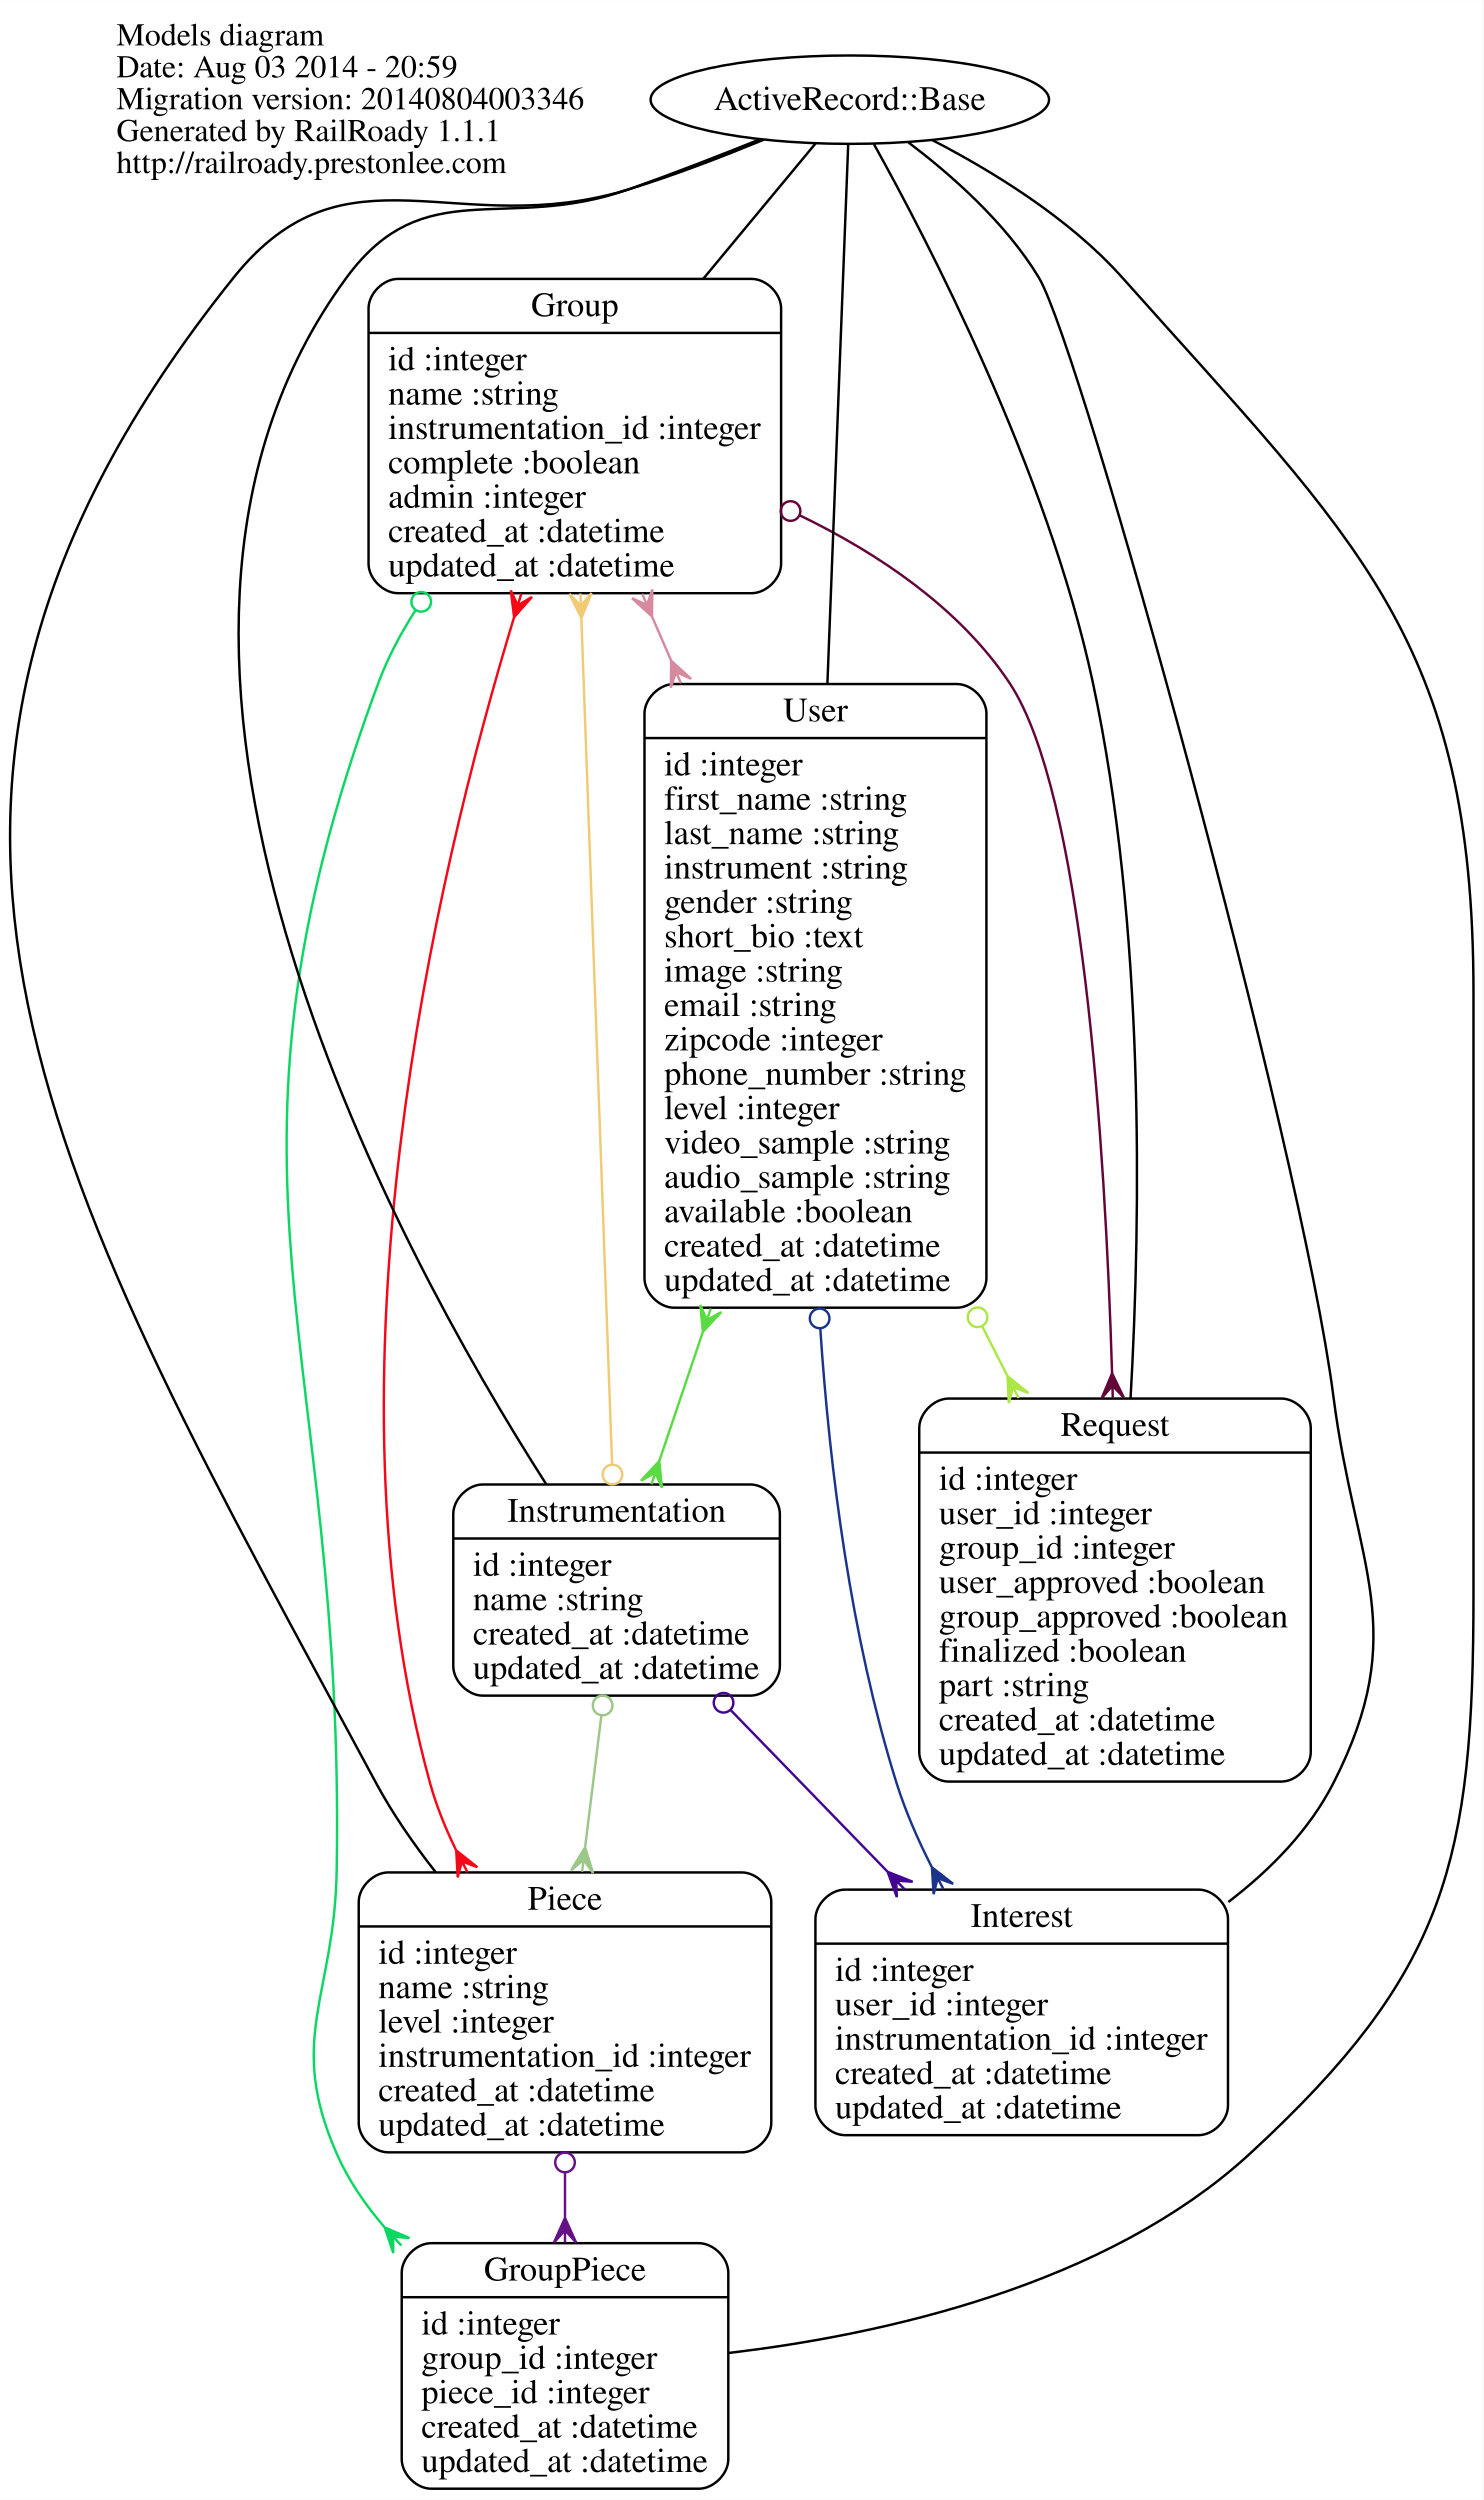
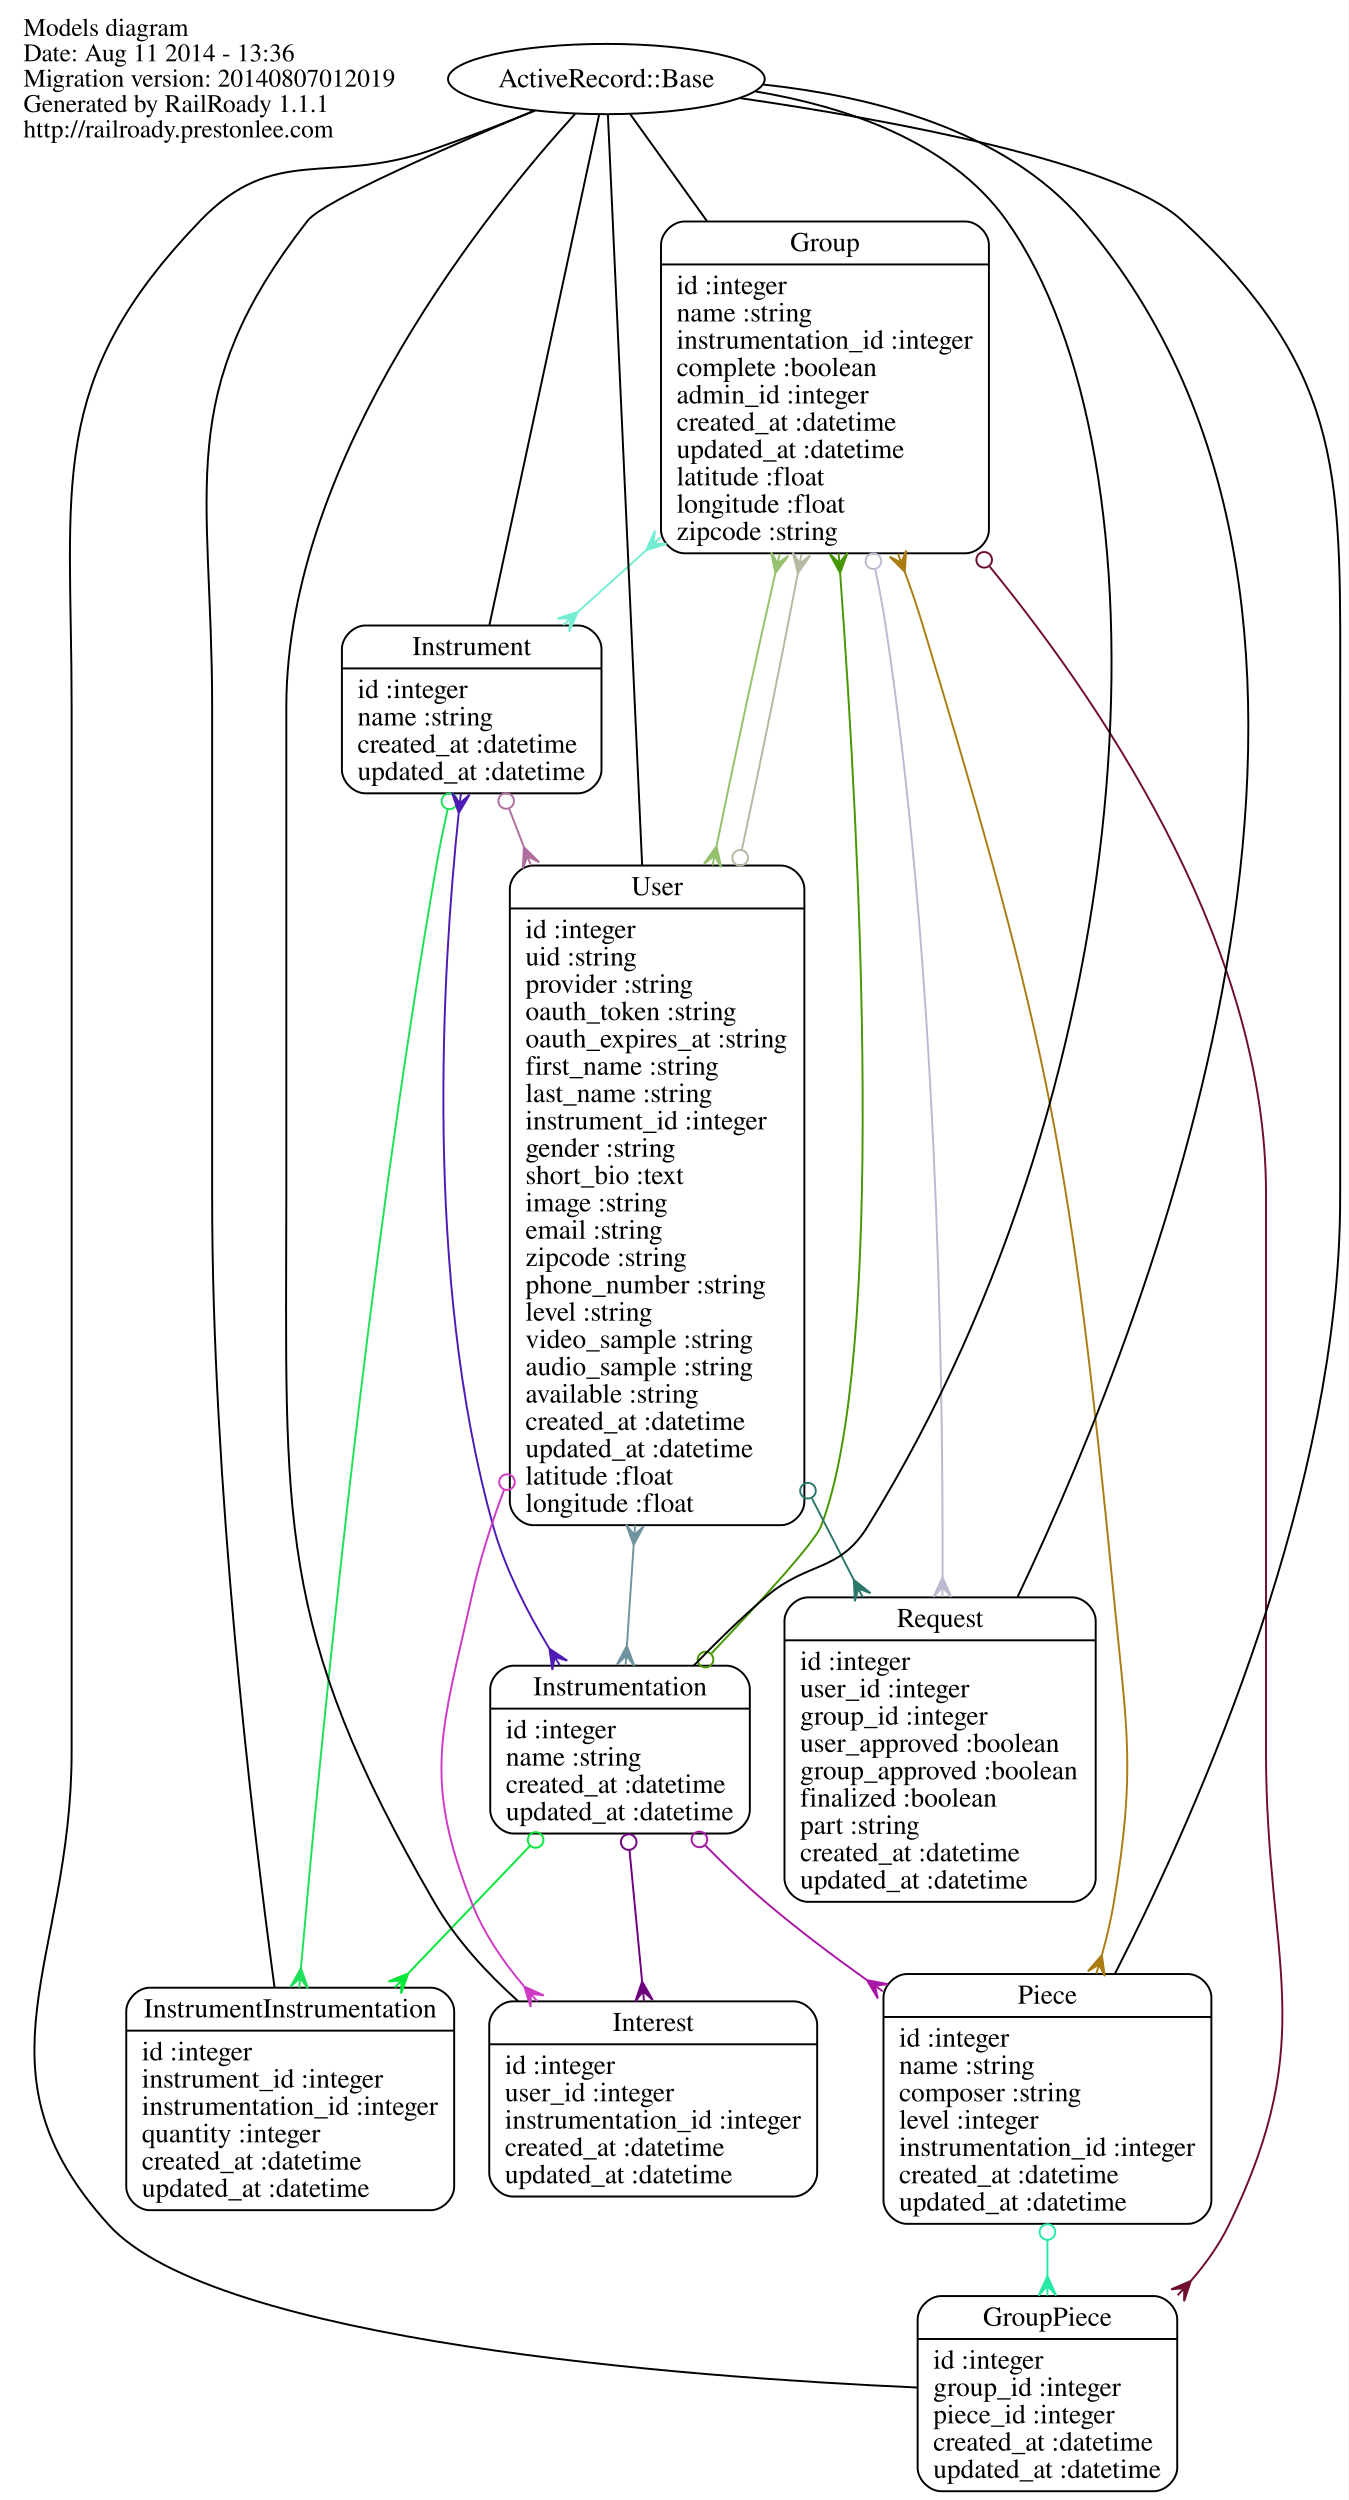
- <svg xmlns="http://www.w3.org/2000/svg" width="604pt" height="1018pt" viewBox="0.00 0.00 604.11 1018.00">
-   <g id="graph0" class="graph" transform="scale(1 1) rotate(0) translate(4 1014)">
-     <polygon fill="white" stroke="none" points="-4,4 -4,-1014 600.113,-1014 600.113,4 -4,4" />
+ <svg xmlns="http://www.w3.org/2000/svg" width="691pt" height="1281pt" viewBox="0.00 0.00 690.97 1281.00">
+   <g id="graph0" class="graph" transform="scale(1 1) rotate(0) translate(4 1277)">
+     <polygon fill="white" stroke="none" points="-4,4 -4,-1277 686.97,-1277 686.97,4 -4,4" />
    <g id="node1" class="node">
-       <text text-anchor="start" x="43.426" y="-995.6" font-family="Times,serif" font-size="13.00">Models diagram</text>
-       <text text-anchor="start" x="43.426" y="-982.6" font-family="Times,serif" font-size="13.00">Date: Aug 03 2014 - 20:59</text>
-       <text text-anchor="start" x="43.426" y="-969.6" font-family="Times,serif" font-size="13.00">Migration version: 20140804003346</text>
-       <text text-anchor="start" x="43.426" y="-956.6" font-family="Times,serif" font-size="13.00">Generated by RailRoady 1.1.1</text>
-       <text text-anchor="start" x="43.426" y="-943.6" font-family="Times,serif" font-size="13.00">http://railroady.prestonlee.com</text>
+       <text text-anchor="start" x="8" y="-1258.6" font-family="Times,serif" font-size="13.00">Models diagram</text>
+       <text text-anchor="start" x="8" y="-1245.6" font-family="Times,serif" font-size="13.00">Date: Aug 11 2014 - 13:36</text>
+       <text text-anchor="start" x="8" y="-1232.6" font-family="Times,serif" font-size="13.00">Migration version: 20140807012019</text>
+       <text text-anchor="start" x="8" y="-1219.6" font-family="Times,serif" font-size="13.00">Generated by RailRoady 1.1.1</text>
+       <text text-anchor="start" x="8" y="-1206.6" font-family="Times,serif" font-size="13.00">http://railroady.prestonlee.com</text>
    </g>
    <g id="node2" class="node">
-       <path fill="none" stroke="black" d="M158.101,-772.5C158.101,-772.5 302.126,-772.5 302.126,-772.5 308.126,-772.5 314.126,-778.5 314.126,-784.5 314.126,-784.5 314.126,-888.5 314.126,-888.5 314.126,-894.5 308.126,-900.5 302.126,-900.5 302.126,-900.5 158.101,-900.5 158.101,-900.5 152.101,-900.5 146.101,-894.5 146.101,-888.5 146.101,-888.5 146.101,-784.5 146.101,-784.5 146.101,-778.5 152.101,-772.5 158.101,-772.5" />
-       <text text-anchor="middle" x="230.113" y="-885.3" font-family="Times,serif" font-size="14.00">Group</text>
-       <polyline fill="none" stroke="black" points="146.101,-878.5 314.126,-878.5 " />
-       <text text-anchor="start" x="154.101" y="-863.3" font-family="Times,serif" font-size="14.00">id :integer</text>
-       <text text-anchor="start" x="154.101" y="-849.3" font-family="Times,serif" font-size="14.00">name :string</text>
-       <text text-anchor="start" x="154.101" y="-835.3" font-family="Times,serif" font-size="14.00">instrumentation_id :integer</text>
-       <text text-anchor="start" x="154.101" y="-821.3" font-family="Times,serif" font-size="14.00">complete :boolean</text>
-       <text text-anchor="start" x="154.101" y="-807.3" font-family="Times,serif" font-size="14.00">admin :integer</text>
-       <text text-anchor="start" x="154.101" y="-793.3" font-family="Times,serif" font-size="14.00">created_at :datetime</text>
-       <text text-anchor="start" x="154.101" y="-779.3" font-family="Times,serif" font-size="14.00">updated_at :datetime</text>
+       <path fill="none" stroke="black" d="M346.676,-993.5C346.676,-993.5 490.7,-993.5 490.7,-993.5 496.7,-993.5 502.7,-999.5 502.7,-1005.5 502.7,-1005.5 502.7,-1151.5 502.7,-1151.5 502.7,-1157.5 496.7,-1163.5 490.7,-1163.5 490.7,-1163.5 346.676,-1163.5 346.676,-1163.5 340.676,-1163.5 334.676,-1157.5 334.676,-1151.5 334.676,-1151.5 334.676,-1005.5 334.676,-1005.5 334.676,-999.5 340.676,-993.5 346.676,-993.5" />
+       <text text-anchor="middle" x="418.688" y="-1148.3" font-family="Times,serif" font-size="14.00">Group</text>
+       <polyline fill="none" stroke="black" points="334.676,-1141.5 502.7,-1141.5 " />
+       <text text-anchor="start" x="342.676" y="-1126.3" font-family="Times,serif" font-size="14.00">id :integer</text>
+       <text text-anchor="start" x="342.676" y="-1112.3" font-family="Times,serif" font-size="14.00">name :string</text>
+       <text text-anchor="start" x="342.676" y="-1098.3" font-family="Times,serif" font-size="14.00">instrumentation_id :integer</text>
+       <text text-anchor="start" x="342.676" y="-1084.3" font-family="Times,serif" font-size="14.00">complete :boolean</text>
+       <text text-anchor="start" x="342.676" y="-1070.3" font-family="Times,serif" font-size="14.00">admin_id :integer</text>
+       <text text-anchor="start" x="342.676" y="-1056.3" font-family="Times,serif" font-size="14.00">created_at :datetime</text>
+       <text text-anchor="start" x="342.676" y="-1042.3" font-family="Times,serif" font-size="14.00">updated_at :datetime</text>
+       <text text-anchor="start" x="342.676" y="-1028.3" font-family="Times,serif" font-size="14.00">latitude :float</text>
+       <text text-anchor="start" x="342.676" y="-1014.3" font-family="Times,serif" font-size="14.00">longitude :float</text>
+       <text text-anchor="start" x="342.676" y="-1000.3" font-family="Times,serif" font-size="14.00">zipcode :string</text>
    </g>
    <g id="node3" class="node">
-       <path fill="none" stroke="black" d="M171.608,-0.5C171.608,-0.5 280.619,-0.5 280.619,-0.5 286.619,-0.5 292.619,-6.5 292.619,-12.5 292.619,-12.5 292.619,-88.5 292.619,-88.5 292.619,-94.5 286.619,-100.5 280.619,-100.5 280.619,-100.5 171.608,-100.5 171.608,-100.5 165.608,-100.5 159.608,-94.5 159.608,-88.5 159.608,-88.5 159.608,-12.5 159.608,-12.5 159.608,-6.5 165.608,-0.5 171.608,-0.5" />
-       <text text-anchor="middle" x="226.113" y="-85.3" font-family="Times,serif" font-size="14.00">GroupPiece</text>
-       <polyline fill="none" stroke="black" points="159.608,-78.5 292.619,-78.5 " />
-       <text text-anchor="start" x="167.608" y="-63.3" font-family="Times,serif" font-size="14.00">id :integer</text>
-       <text text-anchor="start" x="167.608" y="-49.3" font-family="Times,serif" font-size="14.00">group_id :integer</text>
-       <text text-anchor="start" x="167.608" y="-35.3" font-family="Times,serif" font-size="14.00">piece_id :integer</text>
-       <text text-anchor="start" x="167.608" y="-21.3" font-family="Times,serif" font-size="14.00">created_at :datetime</text>
-       <text text-anchor="start" x="167.608" y="-7.3" font-family="Times,serif" font-size="14.00">updated_at :datetime</text>
+       <path fill="none" stroke="black" d="M478.182,-0.5C478.182,-0.5 587.193,-0.5 587.193,-0.5 593.193,-0.5 599.193,-6.5 599.193,-12.5 599.193,-12.5 599.193,-88.5 599.193,-88.5 599.193,-94.5 593.193,-100.5 587.193,-100.5 587.193,-100.5 478.182,-100.5 478.182,-100.5 472.182,-100.5 466.182,-94.5 466.182,-88.5 466.182,-88.5 466.182,-12.5 466.182,-12.5 466.182,-6.5 472.182,-0.5 478.182,-0.5" />
+       <text text-anchor="middle" x="532.688" y="-85.3" font-family="Times,serif" font-size="14.00">GroupPiece</text>
+       <polyline fill="none" stroke="black" points="466.182,-78.5 599.193,-78.5 " />
+       <text text-anchor="start" x="474.182" y="-63.3" font-family="Times,serif" font-size="14.00">id :integer</text>
+       <text text-anchor="start" x="474.182" y="-49.3" font-family="Times,serif" font-size="14.00">group_id :integer</text>
+       <text text-anchor="start" x="474.182" y="-35.3" font-family="Times,serif" font-size="14.00">piece_id :integer</text>
+       <text text-anchor="start" x="474.182" y="-21.3" font-family="Times,serif" font-size="14.00">created_at :datetime</text>
+       <text text-anchor="start" x="474.182" y="-7.3" font-family="Times,serif" font-size="14.00">updated_at :datetime</text>
    </g>
    <g id="edge3" class="edge">
-       <path fill="none" stroke="#0dd763" d="M165.244,-765.557C159.187,-756.142 153.907,-746.197 150.113,-736 75.065,-534.264 136.892,-467.211 133.113,-252 132.216,-200.897 112.567,-183.799 133.113,-137 137.866,-126.174 144.741,-116.117 152.633,-106.984" />
-       <ellipse fill="none" stroke="#0dd763" cx="167.551" cy="-768.993" rx="4" ry="4" />
-       <polygon fill="#0dd763" stroke="#0dd763" points="152.713,-106.897 162.792,-102.578 156.095,-103.215 159.478,-99.533 159.478,-99.533 159.478,-99.533 156.095,-103.215 156.164,-96.489 152.713,-106.897 152.713,-106.897" />
+       <path fill="none" stroke="#6f0c2f" d="M503.113,-986.696C567.315,-907.951 644.688,-787.702 644.688,-665.5 644.688,-665.5 644.688,-665.5 644.688,-379.5 644.688,-271.392 672.982,-234.214 625.688,-137 620.716,-126.78 613.946,-117.194 606.31,-108.404" />
+       <ellipse fill="none" stroke="#6f0c2f" cx="500.273" cy="-990.149" rx="4" ry="4" />
+       <polygon fill="#6f0c2f" stroke="#6f0c2f" points="606.168,-108.25 602.712,-97.843 602.784,-104.57 599.4,-100.889 599.4,-100.889 599.4,-100.889 602.784,-104.57 596.087,-103.935 606.168,-108.25 606.168,-108.25" />
+     </g>
+     <g id="node4" class="node">
+       <path fill="none" stroke="black" d="M183.182,-870.5C183.182,-870.5 292.193,-870.5 292.193,-870.5 298.193,-870.5 304.193,-876.5 304.193,-882.5 304.193,-882.5 304.193,-944.5 304.193,-944.5 304.193,-950.5 298.193,-956.5 292.193,-956.5 292.193,-956.5 183.182,-956.5 183.182,-956.5 177.182,-956.5 171.182,-950.5 171.182,-944.5 171.182,-944.5 171.182,-882.5 171.182,-882.5 171.182,-876.5 177.182,-870.5 183.182,-870.5" />
+       <text text-anchor="middle" x="237.688" y="-941.3" font-family="Times,serif" font-size="14.00">Instrument</text>
+       <polyline fill="none" stroke="black" points="171.182,-934.5 304.193,-934.5 " />
+       <text text-anchor="start" x="179.182" y="-919.3" font-family="Times,serif" font-size="14.00">id :integer</text>
+       <text text-anchor="start" x="179.182" y="-905.3" font-family="Times,serif" font-size="14.00">name :string</text>
+       <text text-anchor="start" x="179.182" y="-891.3" font-family="Times,serif" font-size="14.00">created_at :datetime</text>
+       <text text-anchor="start" x="179.182" y="-877.3" font-family="Times,serif" font-size="14.00">updated_at :datetime</text>
+     </g>
+     <g id="edge5" class="edge">
+       <path fill="none" stroke="#74edd4" d="M326.888,-994.829C314.982,-984.107 303.106,-973.413 292.085,-963.487" />
+       <polygon fill="#74edd4" stroke="#74edd4" points="327.115,-995.034 331.535,-1005.07 330.831,-998.38 334.546,-1001.73 334.546,-1001.73 334.546,-1001.73 330.831,-998.38 337.558,-998.382 327.115,-995.034 327.115,-995.034" />
+       <polygon fill="#74edd4" stroke="#74edd4" points="292.032,-963.44 287.613,-953.404 288.317,-960.094 284.601,-956.748 284.601,-956.748 284.601,-956.748 288.317,-960.094 281.59,-960.092 292.032,-963.44 292.032,-963.44" />
+     </g>
+     <g id="node8" class="node">
+       <path fill="none" stroke="black" d="M460.676,-137.5C460.676,-137.5 604.7,-137.5 604.7,-137.5 610.7,-137.5 616.7,-143.5 616.7,-149.5 616.7,-149.5 616.7,-253.5 616.7,-253.5 616.7,-259.5 610.7,-265.5 604.7,-265.5 604.7,-265.5 460.676,-265.5 460.676,-265.5 454.676,-265.5 448.676,-259.5 448.676,-253.5 448.676,-253.5 448.676,-149.5 448.676,-149.5 448.676,-143.5 454.676,-137.5 460.676,-137.5" />
+       <text text-anchor="middle" x="532.688" y="-250.3" font-family="Times,serif" font-size="14.00">Piece</text>
+       <polyline fill="none" stroke="black" points="448.676,-243.5 616.7,-243.5 " />
+       <text text-anchor="start" x="456.676" y="-228.3" font-family="Times,serif" font-size="14.00">id :integer</text>
+       <text text-anchor="start" x="456.676" y="-214.3" font-family="Times,serif" font-size="14.00">name :string</text>
+       <text text-anchor="start" x="456.676" y="-200.3" font-family="Times,serif" font-size="14.00">composer :string</text>
+       <text text-anchor="start" x="456.676" y="-186.3" font-family="Times,serif" font-size="14.00">level :integer</text>
+       <text text-anchor="start" x="456.676" y="-172.3" font-family="Times,serif" font-size="14.00">instrumentation_id :integer</text>
+       <text text-anchor="start" x="456.676" y="-158.3" font-family="Times,serif" font-size="14.00">created_at :datetime</text>
+       <text text-anchor="start" x="456.676" y="-144.3" font-family="Times,serif" font-size="14.00">updated_at :datetime</text>
+     </g>
+     <g id="edge4" class="edge">
+       <path fill="none" stroke="#ab7c12" d="M459.604,-983.971C462.915,-974.941 466.01,-965.849 468.688,-957 534.016,-741.088 544.807,-683.514 566.688,-459 573.456,-389.551 578.124,-370.834 566.688,-302 565.242,-293.299 563.131,-284.338 560.657,-275.525" />
+       <polygon fill="#ab7c12" stroke="#ab7c12" points="459.599,-983.986 451.871,-991.766 457.841,-988.667 456.084,-993.347 456.084,-993.347 456.084,-993.347 457.841,-988.667 460.297,-994.929 459.599,-983.986 459.599,-983.986" />
+       <polygon fill="#ab7c12" stroke="#ab7c12" points="560.574,-275.246 562.04,-264.379 559.15,-270.453 557.726,-265.66 557.726,-265.66 557.726,-265.66 559.15,-270.453 553.413,-266.942 560.574,-275.246 560.574,-275.246" />
+     </g>
+     <g id="node9" class="node">
+       <path fill="none" stroke="black" d="M409.958,-302.5C409.958,-302.5 545.417,-302.5 545.417,-302.5 551.417,-302.5 557.417,-308.5 557.417,-314.5 557.417,-314.5 557.417,-446.5 557.417,-446.5 557.417,-452.5 551.417,-458.5 545.417,-458.5 545.417,-458.5 409.958,-458.5 409.958,-458.5 403.958,-458.5 397.958,-452.5 397.958,-446.5 397.958,-446.5 397.958,-314.5 397.958,-314.5 397.958,-308.5 403.958,-302.5 409.958,-302.5" />
+       <text text-anchor="middle" x="477.688" y="-443.3" font-family="Times,serif" font-size="14.00">Request</text>
+       <polyline fill="none" stroke="black" points="397.958,-436.5 557.417,-436.5 " />
+       <text text-anchor="start" x="405.958" y="-421.3" font-family="Times,serif" font-size="14.00">id :integer</text>
+       <text text-anchor="start" x="405.958" y="-407.3" font-family="Times,serif" font-size="14.00">user_id :integer</text>
+       <text text-anchor="start" x="405.958" y="-393.3" font-family="Times,serif" font-size="14.00">group_id :integer</text>
+       <text text-anchor="start" x="405.958" y="-379.3" font-family="Times,serif" font-size="14.00">user_approved :boolean</text>
+       <text text-anchor="start" x="405.958" y="-365.3" font-family="Times,serif" font-size="14.00">group_approved :boolean</text>
+       <text text-anchor="start" x="405.958" y="-351.3" font-family="Times,serif" font-size="14.00">finalized :boolean</text>
+       <text text-anchor="start" x="405.958" y="-337.3" font-family="Times,serif" font-size="14.00">part :string</text>
+       <text text-anchor="start" x="405.958" y="-323.3" font-family="Times,serif" font-size="14.00">created_at :datetime</text>
+       <text text-anchor="start" x="405.958" y="-309.3" font-family="Times,serif" font-size="14.00">updated_at :datetime</text>
+     </g>
+     <g id="edge1" class="edge">
+       <path fill="none" stroke="#beb9d0" d="M444.42,-985.368C446.47,-975.841 448.286,-966.261 449.688,-957 475.661,-785.387 479.289,-582.027 478.93,-468.793" />
+       <ellipse fill="none" stroke="#beb9d0" cx="443.514" cy="-989.444" rx="4" ry="4" />
+       <polygon fill="#beb9d0" stroke="#beb9d0" points="478.93,-468.79 483.387,-458.77 478.908,-463.79 478.887,-458.79 478.887,-458.79 478.887,-458.79 478.908,-463.79 474.387,-458.809 478.93,-468.79 478.93,-468.79" />
+     </g>
+     <g id="node10" class="node">
+       <path fill="none" stroke="black" d="M269.231,-495.5C269.231,-495.5 396.145,-495.5 396.145,-495.5 402.145,-495.5 408.145,-501.5 408.145,-507.5 408.145,-507.5 408.145,-821.5 408.145,-821.5 408.145,-827.5 402.145,-833.5 396.145,-833.5 396.145,-833.5 269.231,-833.5 269.231,-833.5 263.231,-833.5 257.231,-827.5 257.231,-821.5 257.231,-821.5 257.231,-507.5 257.231,-507.5 257.231,-501.5 263.231,-495.5 269.231,-495.5" />
+       <text text-anchor="middle" x="332.688" y="-818.3" font-family="Times,serif" font-size="14.00">User</text>
+       <polyline fill="none" stroke="black" points="257.231,-811.5 408.145,-811.5 " />
+       <text text-anchor="start" x="265.231" y="-796.3" font-family="Times,serif" font-size="14.00">id :integer</text>
+       <text text-anchor="start" x="265.231" y="-782.3" font-family="Times,serif" font-size="14.00">uid :string</text>
+       <text text-anchor="start" x="265.231" y="-768.3" font-family="Times,serif" font-size="14.00">provider :string</text>
+       <text text-anchor="start" x="265.231" y="-754.3" font-family="Times,serif" font-size="14.00">oauth_token :string</text>
+       <text text-anchor="start" x="265.231" y="-740.3" font-family="Times,serif" font-size="14.00">oauth_expires_at :string</text>
+       <text text-anchor="start" x="265.231" y="-726.3" font-family="Times,serif" font-size="14.00">first_name :string</text>
+       <text text-anchor="start" x="265.231" y="-712.3" font-family="Times,serif" font-size="14.00">last_name :string</text>
+       <text text-anchor="start" x="265.231" y="-698.3" font-family="Times,serif" font-size="14.00">instrument_id :integer</text>
+       <text text-anchor="start" x="265.231" y="-684.3" font-family="Times,serif" font-size="14.00">gender :string</text>
+       <text text-anchor="start" x="265.231" y="-670.3" font-family="Times,serif" font-size="14.00">short_bio :text</text>
+       <text text-anchor="start" x="265.231" y="-656.3" font-family="Times,serif" font-size="14.00">image :string</text>
+       <text text-anchor="start" x="265.231" y="-642.3" font-family="Times,serif" font-size="14.00">email :string</text>
+       <text text-anchor="start" x="265.231" y="-628.3" font-family="Times,serif" font-size="14.00">zipcode :string</text>
+       <text text-anchor="start" x="265.231" y="-614.3" font-family="Times,serif" font-size="14.00">phone_number :string</text>
+       <text text-anchor="start" x="265.231" y="-600.3" font-family="Times,serif" font-size="14.00">level :string</text>
+       <text text-anchor="start" x="265.231" y="-586.3" font-family="Times,serif" font-size="14.00">video_sample :string</text>
+       <text text-anchor="start" x="265.231" y="-572.3" font-family="Times,serif" font-size="14.00">audio_sample :string</text>
+       <text text-anchor="start" x="265.231" y="-558.3" font-family="Times,serif" font-size="14.00">available :string</text>
+       <text text-anchor="start" x="265.231" y="-544.3" font-family="Times,serif" font-size="14.00">created_at :datetime</text>
+       <text text-anchor="start" x="265.231" y="-530.3" font-family="Times,serif" font-size="14.00">updated_at :datetime</text>
+       <text text-anchor="start" x="265.231" y="-516.3" font-family="Times,serif" font-size="14.00">latitude :float</text>
+       <text text-anchor="start" x="265.231" y="-502.3" font-family="Times,serif" font-size="14.00">longitude :float</text>
+     </g>
+     <g id="edge2" class="edge">
+       <path fill="none" stroke="#95c16c" d="M393.237,-983.242C383.768,-941.737 372.987,-891.555 363.139,-843.453" />
+       <polygon fill="#95c16c" stroke="#95c16c" points="393.269,-983.385 391.12,-994.138 394.388,-988.258 395.506,-993.131 395.506,-993.131 395.506,-993.131 394.388,-988.258 399.892,-992.125 393.269,-983.385 393.269,-983.385" />
+       <polygon fill="#95c16c" stroke="#95c16c" points="363.117,-843.342 365.527,-832.644 362.117,-838.443 361.118,-833.544 361.118,-833.544 361.118,-833.544 362.117,-838.443 356.709,-834.443 363.117,-843.342 363.117,-843.342" />
+     </g>
+     <g id="node5" class="node">
+       <path fill="none" stroke="black" d="M72.675,-144.5C72.675,-144.5 216.7,-144.5 216.7,-144.5 222.7,-144.5 228.7,-150.5 228.7,-156.5 228.7,-156.5 228.7,-246.5 228.7,-246.5 228.7,-252.5 222.7,-258.5 216.7,-258.5 216.7,-258.5 72.675,-258.5 72.675,-258.5 66.675,-258.5 60.675,-252.5 60.675,-246.5 60.675,-246.5 60.675,-156.5 60.675,-156.5 60.675,-150.5 66.675,-144.5 72.675,-144.5" />
+       <text text-anchor="middle" x="144.688" y="-243.3" font-family="Times,serif" font-size="14.00">InstrumentInstrumentation</text>
+       <polyline fill="none" stroke="black" points="60.675,-236.5 228.7,-236.5 " />
+       <text text-anchor="start" x="68.675" y="-221.3" font-family="Times,serif" font-size="14.00">id :integer</text>
+       <text text-anchor="start" x="68.675" y="-207.3" font-family="Times,serif" font-size="14.00">instrument_id :integer</text>
+       <text text-anchor="start" x="68.675" y="-193.3" font-family="Times,serif" font-size="14.00">instrumentation_id :integer</text>
+       <text text-anchor="start" x="68.675" y="-179.3" font-family="Times,serif" font-size="14.00">quantity :integer</text>
+       <text text-anchor="start" x="68.675" y="-165.3" font-family="Times,serif" font-size="14.00">created_at :datetime</text>
+       <text text-anchor="start" x="68.675" y="-151.3" font-family="Times,serif" font-size="14.00">updated_at :datetime</text>
+     </g>
+     <g id="edge8" class="edge">
+       <path fill="none" stroke="#20e059" d="M225.378,-862.488C223.297,-853.061 221.294,-843.256 219.688,-834 184.142,-629.149 160.308,-383.96 150.189,-268.628" />
+       <ellipse fill="none" stroke="#20e059" cx="226.258" cy="-866.396" rx="4" ry="4" />
+       <polygon fill="#20e059" stroke="#20e059" points="150.179,-268.508 153.794,-258.155 149.745,-263.527 149.311,-258.546 149.311,-258.546 149.311,-258.546 149.745,-263.527 144.828,-258.936 150.179,-268.508 150.179,-268.508" />
    </g>
    <g id="node6" class="node">
-       <path fill="none" stroke="black" d="M154.101,-137.5C154.101,-137.5 298.126,-137.5 298.126,-137.5 304.126,-137.5 310.126,-143.5 310.126,-149.5 310.126,-149.5 310.126,-239.5 310.126,-239.5 310.126,-245.5 304.126,-251.5 298.126,-251.5 298.126,-251.5 154.101,-251.5 154.101,-251.5 148.101,-251.5 142.101,-245.5 142.101,-239.5 142.101,-239.5 142.101,-149.5 142.101,-149.5 142.101,-143.5 148.101,-137.5 154.101,-137.5" />
-       <text text-anchor="middle" x="226.113" y="-236.3" font-family="Times,serif" font-size="14.00">Piece</text>
-       <polyline fill="none" stroke="black" points="142.101,-229.5 310.126,-229.5 " />
-       <text text-anchor="start" x="150.101" y="-214.3" font-family="Times,serif" font-size="14.00">id :integer</text>
-       <text text-anchor="start" x="150.101" y="-200.3" font-family="Times,serif" font-size="14.00">name :string</text>
-       <text text-anchor="start" x="150.101" y="-186.3" font-family="Times,serif" font-size="14.00">level :integer</text>
-       <text text-anchor="start" x="150.101" y="-172.3" font-family="Times,serif" font-size="14.00">instrumentation_id :integer</text>
-       <text text-anchor="start" x="150.101" y="-158.3" font-family="Times,serif" font-size="14.00">created_at :datetime</text>
-       <text text-anchor="start" x="150.101" y="-144.3" font-family="Times,serif" font-size="14.00">updated_at :datetime</text>
-     </g>
-     <g id="edge4" class="edge">
-       <path fill="none" stroke="#f60718" d="M205.35,-762.628C173.015,-656.389 125.599,-453.601 171.113,-288 173.649,-278.774 177.371,-269.538 181.704,-260.665" />
-       <polygon fill="#f60718" stroke="#f60718" points="205.383,-762.736 204.031,-773.618 206.857,-767.514 208.331,-772.292 208.331,-772.292 208.331,-772.292 206.857,-767.514 212.631,-770.965 205.383,-762.736 205.383,-762.736" />
-       <polygon fill="#f60718" stroke="#f60718" points="181.817,-260.445 190.411,-253.634 184.116,-256.005 186.415,-251.565 186.415,-251.565 186.415,-251.565 184.116,-256.005 182.419,-249.495 181.817,-260.445 181.817,-260.445" />
+       <path fill="none" stroke="black" d="M259.182,-337.5C259.182,-337.5 368.193,-337.5 368.193,-337.5 374.193,-337.5 380.193,-343.5 380.193,-349.5 380.193,-349.5 380.193,-411.5 380.193,-411.5 380.193,-417.5 374.193,-423.5 368.193,-423.5 368.193,-423.5 259.182,-423.5 259.182,-423.5 253.182,-423.5 247.182,-417.5 247.182,-411.5 247.182,-411.5 247.182,-349.5 247.182,-349.5 247.182,-343.5 253.182,-337.5 259.182,-337.5" />
+       <text text-anchor="middle" x="313.688" y="-408.3" font-family="Times,serif" font-size="14.00">Instrumentation</text>
+       <polyline fill="none" stroke="black" points="247.182,-401.5 380.193,-401.5 " />
+       <text text-anchor="start" x="255.182" y="-386.3" font-family="Times,serif" font-size="14.00">id :integer</text>
+       <text text-anchor="start" x="255.182" y="-372.3" font-family="Times,serif" font-size="14.00">name :string</text>
+       <text text-anchor="start" x="255.182" y="-358.3" font-family="Times,serif" font-size="14.00">created_at :datetime</text>
+       <text text-anchor="start" x="255.182" y="-344.3" font-family="Times,serif" font-size="14.00">updated_at :datetime</text>
+     </g>
+     <g id="edge9" class="edge">
+       <path fill="none" stroke="#4e1ab5" d="M230.998,-859.965C222.55,-779.61 213.065,-622.122 248.688,-495 254.797,-473.198 266.008,-451.162 277.42,-432.38" />
+       <polygon fill="#4e1ab5" stroke="#4e1ab5" points="231.042,-860.371 227.652,-870.8 231.584,-865.341 232.126,-870.312 232.126,-870.312 232.126,-870.312 231.584,-865.341 236.599,-869.825 231.042,-860.371 231.042,-860.371" />
+       <polygon fill="#4e1ab5" stroke="#4e1ab5" points="277.536,-432.195 286.653,-426.102 280.186,-427.955 282.837,-423.716 282.837,-423.716 282.837,-423.716 280.186,-427.955 279.021,-421.33 277.536,-432.195 277.536,-432.195" />
+     </g>
+     <g id="edge10" class="edge">
+       <path fill="none" stroke="#b06e9e" d="M256.862,-862.647C259.237,-856.472 261.761,-849.91 264.39,-843.073" />
+       <ellipse fill="none" stroke="#b06e9e" cx="255.347" cy="-866.586" rx="4" ry="4" />
+       <polygon fill="#b06e9e" stroke="#b06e9e" points="264.448,-842.923 272.238,-835.205 266.243,-838.257 268.038,-833.59 268.038,-833.59 268.038,-833.59 266.243,-838.257 263.838,-831.974 264.448,-842.923 264.448,-842.923" />
+     </g>
+     <g id="edge13" class="edge">
+       <path fill="none" stroke="#469600" d="M360.529,-429.819C386.219,-456.886 413.511,-486.813 416.688,-495 450.162,-581.257 436.805,-841.809 426.462,-983.422" />
+       <ellipse fill="none" stroke="#469600" cx="357.497" cy="-426.635" rx="4" ry="4" />
+       <polygon fill="#469600" stroke="#469600" points="426.461,-983.436 421.235,-993.076 426.092,-988.422 425.723,-993.408 425.723,-993.408 425.723,-993.408 426.092,-988.422 430.211,-993.74 426.461,-983.436 426.461,-983.436" />
+     </g>
+     <g id="edge16" class="edge">
+       <path fill="none" stroke="#06e73a" d="M267.57,-331.199C248.405,-311.127 225.896,-287.552 205.415,-266.102" />
+       <ellipse fill="none" stroke="#06e73a" cx="270.446" cy="-334.211" rx="4" ry="4" />
+       <polygon fill="#06e73a" stroke="#06e73a" points="205.17,-265.845 201.518,-255.505 201.717,-262.229 198.264,-258.612 198.264,-258.612 198.264,-258.612 201.717,-262.229 195.009,-261.72 205.17,-265.845 205.17,-265.845" />
    </g>
    <g id="node7" class="node">
-       <path fill="none" stroke="black" d="M382.384,-288.5C382.384,-288.5 517.843,-288.5 517.843,-288.5 523.843,-288.5 529.843,-294.5 529.843,-300.5 529.843,-300.5 529.843,-432.5 529.843,-432.5 529.843,-438.5 523.843,-444.5 517.843,-444.5 517.843,-444.5 382.384,-444.5 382.384,-444.5 376.384,-444.5 370.384,-438.5 370.384,-432.5 370.384,-432.5 370.384,-300.5 370.384,-300.5 370.384,-294.5 376.384,-288.5 382.384,-288.5" />
-       <text text-anchor="middle" x="450.113" y="-429.3" font-family="Times,serif" font-size="14.00">Request</text>
-       <polyline fill="none" stroke="black" points="370.384,-422.5 529.843,-422.5 " />
-       <text text-anchor="start" x="378.384" y="-407.3" font-family="Times,serif" font-size="14.00">id :integer</text>
-       <text text-anchor="start" x="378.384" y="-393.3" font-family="Times,serif" font-size="14.00">user_id :integer</text>
-       <text text-anchor="start" x="378.384" y="-379.3" font-family="Times,serif" font-size="14.00">group_id :integer</text>
-       <text text-anchor="start" x="378.384" y="-365.3" font-family="Times,serif" font-size="14.00">user_approved :boolean</text>
-       <text text-anchor="start" x="378.384" y="-351.3" font-family="Times,serif" font-size="14.00">group_approved :boolean</text>
-       <text text-anchor="start" x="378.384" y="-337.3" font-family="Times,serif" font-size="14.00">finalized :boolean</text>
-       <text text-anchor="start" x="378.384" y="-323.3" font-family="Times,serif" font-size="14.00">part :string</text>
-       <text text-anchor="start" x="378.384" y="-309.3" font-family="Times,serif" font-size="14.00">created_at :datetime</text>
-       <text text-anchor="start" x="378.384" y="-295.3" font-family="Times,serif" font-size="14.00">updated_at :datetime</text>
-     </g>
-     <g id="edge1" class="edge">
-       <path fill="none" stroke="#64053a" d="M321.608,-804.252C353.694,-788.713 386.77,-766.553 407.113,-736 436.82,-691.384 446.075,-549.024 448.915,-454.872" />
-       <ellipse fill="none" stroke="#64053a" cx="317.97" cy="-805.963" rx="4" ry="4" />
-       <polygon fill="#64053a" stroke="#64053a" points="448.917,-454.775 453.698,-444.906 449.059,-449.777 449.2,-444.779 449.2,-444.779 449.2,-444.779 449.059,-449.777 444.702,-444.652 448.917,-454.775 448.917,-454.775" />
-     </g>
-     <g id="node8" class="node">
-       <path fill="none" stroke="black" d="M270.484,-481.5C270.484,-481.5 385.743,-481.5 385.743,-481.5 391.743,-481.5 397.743,-487.5 397.743,-493.5 397.743,-493.5 397.743,-723.5 397.743,-723.5 397.743,-729.5 391.743,-735.5 385.743,-735.5 385.743,-735.5 270.484,-735.5 270.484,-735.5 264.484,-735.5 258.484,-729.5 258.484,-723.5 258.484,-723.5 258.484,-493.5 258.484,-493.5 258.484,-487.5 264.484,-481.5 270.484,-481.5" />
-       <text text-anchor="middle" x="328.113" y="-720.3" font-family="Times,serif" font-size="14.00">User</text>
-       <polyline fill="none" stroke="black" points="258.484,-713.5 397.743,-713.5 " />
-       <text text-anchor="start" x="266.484" y="-698.3" font-family="Times,serif" font-size="14.00">id :integer</text>
-       <text text-anchor="start" x="266.484" y="-684.3" font-family="Times,serif" font-size="14.00">first_name :string</text>
-       <text text-anchor="start" x="266.484" y="-670.3" font-family="Times,serif" font-size="14.00">last_name :string</text>
-       <text text-anchor="start" x="266.484" y="-656.3" font-family="Times,serif" font-size="14.00">instrument :string</text>
-       <text text-anchor="start" x="266.484" y="-642.3" font-family="Times,serif" font-size="14.00">gender :string</text>
-       <text text-anchor="start" x="266.484" y="-628.3" font-family="Times,serif" font-size="14.00">short_bio :text</text>
-       <text text-anchor="start" x="266.484" y="-614.3" font-family="Times,serif" font-size="14.00">image :string</text>
-       <text text-anchor="start" x="266.484" y="-600.3" font-family="Times,serif" font-size="14.00">email :string</text>
-       <text text-anchor="start" x="266.484" y="-586.3" font-family="Times,serif" font-size="14.00">zipcode :integer</text>
-       <text text-anchor="start" x="266.484" y="-572.3" font-family="Times,serif" font-size="14.00">phone_number :string</text>
-       <text text-anchor="start" x="266.484" y="-558.3" font-family="Times,serif" font-size="14.00">level :integer</text>
-       <text text-anchor="start" x="266.484" y="-544.3" font-family="Times,serif" font-size="14.00">video_sample :string</text>
-       <text text-anchor="start" x="266.484" y="-530.3" font-family="Times,serif" font-size="14.00">audio_sample :string</text>
-       <text text-anchor="start" x="266.484" y="-516.3" font-family="Times,serif" font-size="14.00">available :boolean</text>
-       <text text-anchor="start" x="266.484" y="-502.3" font-family="Times,serif" font-size="14.00">created_at :datetime</text>
-       <text text-anchor="start" x="266.484" y="-488.3" font-family="Times,serif" font-size="14.00">updated_at :datetime</text>
-     </g>
-     <g id="edge2" class="edge">
-       <path fill="none" stroke="#d68a9e" d="M261.587,-762.919C264.074,-757.183 266.631,-751.287 269.226,-745.302" />
-       <polygon fill="#d68a9e" stroke="#d68a9e" points="261.521,-763.071 253.414,-770.456 259.531,-767.659 257.542,-772.246 257.542,-772.246 257.542,-772.246 259.531,-767.659 261.671,-774.036 261.521,-763.071 261.521,-763.071" />
-       <polygon fill="#d68a9e" stroke="#d68a9e" points="269.353,-745.008 277.46,-737.624 271.342,-740.421 273.332,-735.833 273.332,-735.833 273.332,-735.833 271.342,-740.421 269.203,-734.043 269.353,-745.008 269.353,-745.008" />
-     </g>
-     <g id="node4" class="node">
-       <path fill="none" stroke="black" d="M192.608,-323.5C192.608,-323.5 301.619,-323.5 301.619,-323.5 307.619,-323.5 313.619,-329.5 313.619,-335.5 313.619,-335.5 313.619,-397.5 313.619,-397.5 313.619,-403.5 307.619,-409.5 301.619,-409.5 301.619,-409.5 192.608,-409.5 192.608,-409.5 186.608,-409.5 180.608,-403.5 180.608,-397.5 180.608,-397.5 180.608,-335.5 180.608,-335.5 180.608,-329.5 186.608,-323.5 192.608,-323.5" />
-       <text text-anchor="middle" x="247.113" y="-394.3" font-family="Times,serif" font-size="14.00">Instrumentation</text>
-       <polyline fill="none" stroke="black" points="180.608,-387.5 313.619,-387.5 " />
-       <text text-anchor="start" x="188.608" y="-372.3" font-family="Times,serif" font-size="14.00">id :integer</text>
-       <text text-anchor="start" x="188.608" y="-358.3" font-family="Times,serif" font-size="14.00">name :string</text>
-       <text text-anchor="start" x="188.608" y="-344.3" font-family="Times,serif" font-size="14.00">created_at :datetime</text>
-       <text text-anchor="start" x="188.608" y="-330.3" font-family="Times,serif" font-size="14.00">updated_at :datetime</text>
+       <path fill="none" stroke="black" d="M258.676,-151.5C258.676,-151.5 402.7,-151.5 402.7,-151.5 408.7,-151.5 414.7,-157.5 414.7,-163.5 414.7,-163.5 414.7,-239.5 414.7,-239.5 414.7,-245.5 408.7,-251.5 402.7,-251.5 402.7,-251.5 258.676,-251.5 258.676,-251.5 252.676,-251.5 246.676,-245.5 246.676,-239.5 246.676,-239.5 246.676,-163.5 246.676,-163.5 246.676,-157.5 252.676,-151.5 258.676,-151.5" />
+       <text text-anchor="middle" x="330.688" y="-236.3" font-family="Times,serif" font-size="14.00">Interest</text>
+       <polyline fill="none" stroke="black" points="246.676,-229.5 414.7,-229.5 " />
+       <text text-anchor="start" x="254.676" y="-214.3" font-family="Times,serif" font-size="14.00">id :integer</text>
+       <text text-anchor="start" x="254.676" y="-200.3" font-family="Times,serif" font-size="14.00">user_id :integer</text>
+       <text text-anchor="start" x="254.676" y="-186.3" font-family="Times,serif" font-size="14.00">instrumentation_id :integer</text>
+       <text text-anchor="start" x="254.676" y="-172.3" font-family="Times,serif" font-size="14.00">created_at :datetime</text>
+       <text text-anchor="start" x="254.676" y="-158.3" font-family="Times,serif" font-size="14.00">updated_at :datetime</text>
+     </g>
+     <g id="edge14" class="edge">
+       <path fill="none" stroke="#6f007e" d="M318.531,-329.074C320.542,-308.139 322.89,-283.691 324.983,-261.893" />
+       <ellipse fill="none" stroke="#6f007e" cx="318.142" cy="-333.122" rx="4" ry="4" />
+       <polygon fill="#6f007e" stroke="#6f007e" points="325,-261.715 330.436,-252.191 325.478,-256.738 325.956,-251.761 325.956,-251.761 325.956,-251.761 325.478,-256.738 321.477,-251.331 325,-261.715 325,-261.715" />
+     </g>
+     <g id="edge15" class="edge">
+       <path fill="none" stroke="#ab17a5" d="M357.325,-331.432C367.278,-321.326 378.062,-311.008 388.688,-302 404.623,-288.49 422.385,-275.06 439.843,-262.642" />
+       <ellipse fill="none" stroke="#ab17a5" cx="354.359" cy="-334.479" rx="4" ry="4" />
+       <polygon fill="#ab17a5" stroke="#ab17a5" points="440.203,-262.389 450.97,-260.311 444.291,-259.51 448.379,-256.631 448.379,-256.631 448.379,-256.631 444.291,-259.51 445.789,-252.952 440.203,-262.389 440.203,-262.389" />
+     </g>
+     <g id="edge19" class="edge">
+       <path fill="none" stroke="#26eaa3" d="M532.688,-129.249C532.688,-123.077 532.688,-116.876 532.688,-110.814" />
+       <ellipse fill="none" stroke="#26eaa3" cx="532.688" cy="-133.311" rx="4" ry="4" />
+       <polygon fill="#26eaa3" stroke="#26eaa3" points="532.688,-110.775 537.188,-100.775 532.688,-105.775 532.688,-100.775 532.688,-100.775 532.688,-100.775 532.688,-105.775 528.188,-100.775 532.688,-110.775 532.688,-110.775" />
+     </g>
+     <g id="edge23" class="edge">
+       <path fill="none" stroke="#b4b9a0" d="M376.143,-841.646C386.506,-890.297 396.831,-941.217 404.788,-983.242" />
+       <ellipse fill="none" stroke="#b4b9a0" cx="375.248" cy="-837.456" rx="4" ry="4" />
+       <polygon fill="#b4b9a0" stroke="#b4b9a0" points="404.8,-983.304 402.225,-993.963 405.724,-988.218 406.648,-993.131 406.648,-993.131 406.648,-993.131 405.724,-988.218 411.07,-992.3 404.8,-983.304 404.8,-983.304" />
+     </g>
+     <g id="edge25" class="edge">
+       <path fill="none" stroke="#6f949f" d="M320.675,-485.199C319.429,-466.705 318.245,-449.133 317.217,-433.886" />
+       <polygon fill="#6f949f" stroke="#6f949f" points="320.689,-485.41 316.871,-495.69 321.025,-490.399 321.361,-495.387 321.361,-495.387 321.361,-495.387 321.025,-490.399 325.851,-495.085 320.689,-485.41 320.689,-485.41" />
+       <polygon fill="#6f949f" stroke="#6f949f" points="317.205,-433.697 321.022,-423.417 316.868,-428.708 316.532,-423.719 316.532,-423.719 316.532,-423.719 316.868,-428.708 312.042,-424.022 317.205,-433.697 317.205,-433.697" />
+     </g>
+     <g id="edge24" class="edge">
+       <path fill="none" stroke="#cf3ac4" d="M254.256,-513.606C247.485,-495.592 241.697,-477.145 237.688,-459 222.634,-390.865 212.077,-366.908 237.688,-302 243.761,-286.609 253.462,-272.197 264.355,-259.38" />
+       <ellipse fill="none" stroke="#cf3ac4" cx="255.778" cy="-517.564" rx="4" ry="4" />
+       <polygon fill="#cf3ac4" stroke="#cf3ac4" points="264.622,-259.081 274.631,-254.603 267.946,-255.346 271.27,-251.611 271.27,-251.611 271.27,-251.611 267.946,-255.346 267.908,-248.619 264.622,-259.081 264.622,-259.081" />
+     </g>
+     <g id="edge22" class="edge">
+       <path fill="none" stroke="#2b786a" d="M412.026,-509.201C419.341,-494.975 426.562,-480.931 433.388,-467.656" />
+       <ellipse fill="none" stroke="#2b786a" cx="409.99" cy="-513.161" rx="4" ry="4" />
+       <polygon fill="#2b786a" stroke="#2b786a" points="433.474,-467.489 442.048,-460.653 435.76,-463.042 438.046,-458.596 438.046,-458.596 438.046,-458.596 435.76,-463.042 434.044,-456.538 433.474,-467.489 433.474,-467.489" />
+     </g>
+     <g id="node11" class="node">
+       <ellipse fill="none" stroke="black" cx="306.688" cy="-1236.5" rx="81.142" ry="18" />
+       <text text-anchor="middle" x="306.688" y="-1232.3" font-family="Times,serif" font-size="14.00">ActiveRecord::Base</text>
+     </g>
+     <g id="edge6" class="edge">
+       <path fill="none" stroke="black" d="M318.887,-1218.51C328.695,-1204.85 343.269,-1184.55 358.269,-1163.65" />
    </g>
    <g id="edge7" class="edge">
-       <path fill="none" stroke="#f1ca76" d="M245.286,-417.808C242.276,-500.669 236.263,-666.21 232.778,-762.137" />
-       <ellipse fill="none" stroke="#f1ca76" cx="245.44" cy="-413.567" rx="4" ry="4" />
-       <polygon fill="#f1ca76" stroke="#f1ca76" points="232.769,-762.39 227.909,-772.22 232.588,-767.387 232.406,-772.383 232.406,-772.383 232.406,-772.383 232.588,-767.387 236.903,-772.547 232.769,-762.39 232.769,-762.39" />
-     </g>
-     <g id="node5" class="node">
-       <path fill="none" stroke="black" d="M340.101,-144.5C340.101,-144.5 484.126,-144.5 484.126,-144.5 490.126,-144.5 496.126,-150.5 496.126,-156.5 496.126,-156.5 496.126,-232.5 496.126,-232.5 496.126,-238.5 490.126,-244.5 484.126,-244.5 484.126,-244.5 340.101,-244.5 340.101,-244.5 334.101,-244.5 328.101,-238.5 328.101,-232.5 328.101,-232.5 328.101,-156.5 328.101,-156.5 328.101,-150.5 334.101,-144.5 340.101,-144.5" />
-       <text text-anchor="middle" x="412.113" y="-229.3" font-family="Times,serif" font-size="14.00">Interest</text>
-       <polyline fill="none" stroke="black" points="328.101,-222.5 496.126,-222.5 " />
-       <text text-anchor="start" x="336.101" y="-207.3" font-family="Times,serif" font-size="14.00">id :integer</text>
-       <text text-anchor="start" x="336.101" y="-193.3" font-family="Times,serif" font-size="14.00">user_id :integer</text>
-       <text text-anchor="start" x="336.101" y="-179.3" font-family="Times,serif" font-size="14.00">instrumentation_id :integer</text>
-       <text text-anchor="start" x="336.101" y="-165.3" font-family="Times,serif" font-size="14.00">created_at :datetime</text>
-       <text text-anchor="start" x="336.101" y="-151.3" font-family="Times,serif" font-size="14.00">updated_at :datetime</text>
-     </g>
-     <g id="edge8" class="edge">
-       <path fill="none" stroke="#430693" d="M293.721,-317.48C313.508,-297.094 336.715,-273.183 357.316,-251.958" />
-       <ellipse fill="none" stroke="#430693" cx="290.686" cy="-320.607" rx="4" ry="4" />
-       <polygon fill="#430693" stroke="#430693" points="357.519,-251.749 367.713,-247.707 361.001,-248.161 364.484,-244.573 364.484,-244.573 364.484,-244.573 361.001,-248.161 361.255,-241.439 357.519,-251.749 357.519,-251.749" />
-     </g>
-     <g id="edge9" class="edge">
-       <path fill="none" stroke="#9bc787" d="M240.926,-315.412C238.863,-298.713 236.531,-279.837 234.339,-262.086" />
-       <ellipse fill="none" stroke="#9bc787" cx="241.432" cy="-319.508" rx="4" ry="4" />
-       <polygon fill="#9bc787" stroke="#9bc787" points="234.293,-261.715 237.533,-251.239 233.68,-256.753 233.067,-251.79 233.067,-251.79 233.067,-251.79 233.68,-256.753 228.601,-252.342 234.293,-261.715 234.293,-261.715" />
+       <path fill="none" stroke="black" d="M270.153,-1220.33C253.895,-1213.77 234.449,-1206.2 216.688,-1200 164.921,-1181.93 136.725,-1203.49 98.688,-1164 19.116,-1081.39 32.688,-1029.2 32.688,-914.5 32.688,-914.5 32.688,-914.5 32.688,-379.5 32.688,-271.392 -20.931,-217.087 51.688,-137 106.097,-76.996 347.069,-58.935 465.93,-53.632" />
+     </g>
+     <g id="edge11" class="edge">
+       <path fill="none" stroke="black" d="M302.978,-1218.24C292.439,-1169.21 262.095,-1028.04 246.771,-956.759" />
    </g>
    <g id="edge12" class="edge">
-       <path fill="none" stroke="#641286" d="M226.113,-129.371C226.113,-123.222 226.113,-117.003 226.113,-110.902" />
-       <ellipse fill="none" stroke="#641286" cx="226.113" cy="-133.378" rx="4" ry="4" />
-       <polygon fill="#641286" stroke="#641286" points="226.113,-110.779 230.613,-100.779 226.113,-105.779 226.113,-100.779 226.113,-100.779 226.113,-100.779 226.113,-105.779 221.613,-100.779 226.113,-110.779 226.113,-110.779" />
+       <path fill="none" stroke="black" d="M269.84,-1220.35C227.082,-1202.46 161.41,-1173.87 153.688,-1164 84.064,-1074.99 104.688,-1027.51 104.688,-914.5 104.688,-914.5 104.688,-914.5 104.688,-663.5 104.688,-517.089 124.961,-345.497 136.641,-258.782" />
    </g>
    <g id="edge17" class="edge">
-       <path fill="none" stroke="#5bdb43" d="M282.215,-471.505C275.933,-452.892 269.828,-434.801 264.518,-419.068" />
-       <polygon fill="#5bdb43" stroke="#5bdb43" points="282.281,-471.7 281.215,-482.614 283.88,-476.437 285.479,-481.174 285.479,-481.174 285.479,-481.174 283.88,-476.437 289.742,-479.735 282.281,-471.7 282.281,-471.7" />
-       <polygon fill="#5bdb43" stroke="#5bdb43" points="264.518,-419.068 265.584,-408.154 262.919,-414.331 261.32,-409.593 261.32,-409.593 261.32,-409.593 262.919,-414.331 257.056,-411.032 264.518,-419.068 264.518,-419.068" />
-     </g>
-     <g id="edge16" class="edge">
-       <path fill="none" stroke="#1b348b" d="M330.08,-473.008C333.956,-415.017 342.616,-347.086 361.113,-288 364.709,-276.515 369.812,-264.84 375.415,-253.827" />
-       <ellipse fill="none" stroke="#1b348b" cx="329.818" cy="-477.131" rx="4" ry="4" />
-       <polygon fill="#1b348b" stroke="#1b348b" points="375.54,-253.59 384.193,-246.854 377.878,-249.17 380.215,-244.75 380.215,-244.75 380.215,-244.75 377.878,-249.17 376.238,-242.646 375.54,-253.59 375.54,-253.59" />
-     </g>
-     <g id="edge15" class="edge">
-       <path fill="none" stroke="#ace747" d="M396.021,-473.91C399.499,-467.069 402.946,-460.287 406.317,-453.656" />
-       <ellipse fill="none" stroke="#ace747" cx="394.141" cy="-477.609" rx="4" ry="4" />
-       <polygon fill="#ace747" stroke="#ace747" points="406.331,-453.629 414.874,-446.754 408.597,-449.172 410.863,-444.715 410.863,-444.715 410.863,-444.715 408.597,-449.172 406.851,-442.675 406.331,-453.629 406.331,-453.629" />
-     </g>
-     <g id="node9" class="node">
-       <ellipse fill="none" stroke="black" cx="342.113" cy="-973.5" rx="81.142" ry="18" />
-       <text text-anchor="middle" x="342.113" y="-969.3" font-family="Times,serif" font-size="14.00">ActiveRecord::Base</text>
-     </g>
-     <g id="edge5" class="edge">
-       <path fill="none" stroke="black" d="M328.155,-955.675C316.544,-941.68 299.251,-920.836 282.408,-900.533" />
-     </g>
-     <g id="edge6" class="edge">
-       <path fill="none" stroke="black" d="M375.669,-957.056C399.687,-944.654 431.472,-925.314 453.113,-901 549.056,-793.209 596.113,-753.805 596.113,-609.5 596.113,-609.5 596.113,-609.5 596.113,-365.5 596.113,-256.187 585.499,-211.077 505.113,-137 446.624,-83.1 354.94,-63.154 292.775,-55.788" />
-     </g>
-     <g id="edge10" class="edge">
-       <path fill="none" stroke="black" d="M305.557,-957.387C289.295,-950.844 269.852,-943.266 252.113,-937 201.614,-919.162 168.826,-944.158 137.113,-901 24.557,-747.822 156.561,-506.294 218.477,-409.583" />
-     </g>
-     <g id="edge11" class="edge">
-       <path fill="none" stroke="black" d="M366.017,-956.072C383.217,-943.045 405.667,-923.355 419.113,-901 436.266,-872.483 525.847,-548.295 539.113,-445 548.002,-375.791 570.755,-350.191 539.113,-288 529.342,-268.794 513.507,-252.633 496.281,-239.467" />
-     </g>
-     <g id="edge13" class="edge">
-       <path fill="none" stroke="black" d="M307.087,-957.214C290.616,-950.408 270.579,-942.669 252.113,-937 182.019,-915.483 136.956,-958.225 91.113,-901 -79.984,-687.42 19.581,-529.064 149.113,-288 155.839,-275.484 164.424,-263.091 173.407,-251.638" />
-     </g>
-     <g id="edge14" class="edge">
-       <path fill="none" stroke="black" d="M351.9,-955.43C373.052,-917.483 422.611,-822.624 441.113,-736 462.234,-637.119 460.712,-519.925 456.452,-444.689" />
+       <path fill="none" stroke="black" d="M383.08,-1230.15C428.459,-1222.57 482.657,-1204.87 511.688,-1164 597.025,-1043.86 586.334,-730.734 440.688,-495 425.913,-471.087 410.12,-477.187 388.688,-459 375.982,-448.218 363.046,-435.566 351.575,-423.647" />
    </g>
    <g id="edge18" class="edge">
-       <path fill="none" stroke="black" d="M341.457,-955.479C339.954,-916.512 336.149,-817.861 332.986,-735.827" />
+       <path fill="none" stroke="black" d="M290.664,-1218.63C249.397,-1173.34 142.688,-1043.73 142.688,-914.5 142.688,-914.5 142.688,-914.5 142.688,-663.5 142.688,-499.321 136.282,-444 218.688,-302 229.588,-283.216 245.294,-266.1 261.509,-251.562" />
+     </g>
+     <g id="edge20" class="edge">
+       <path fill="none" stroke="black" d="M375.105,-1226.73C451.622,-1215.6 569.122,-1194.18 601.688,-1164 687.204,-1084.76 682.688,-1031.09 682.688,-914.5 682.688,-914.5 682.688,-914.5 682.688,-663.5 682.688,-515.159 611.588,-352.563 567.289,-265.654" />
+     </g>
+     <g id="edge21" class="edge">
+       <path fill="none" stroke="black" d="M387.127,-1233.66C441.552,-1227.88 510.583,-1210.87 550.688,-1164 723.876,-961.577 590.42,-612.745 517.328,-458.585" />
+     </g>
+     <g id="edge26" class="edge">
+       <path fill="none" stroke="black" d="M307.466,-1218.44C310.056,-1161.67 318.583,-974.713 325.012,-833.786" />
    </g>
  </g>
</svg>
